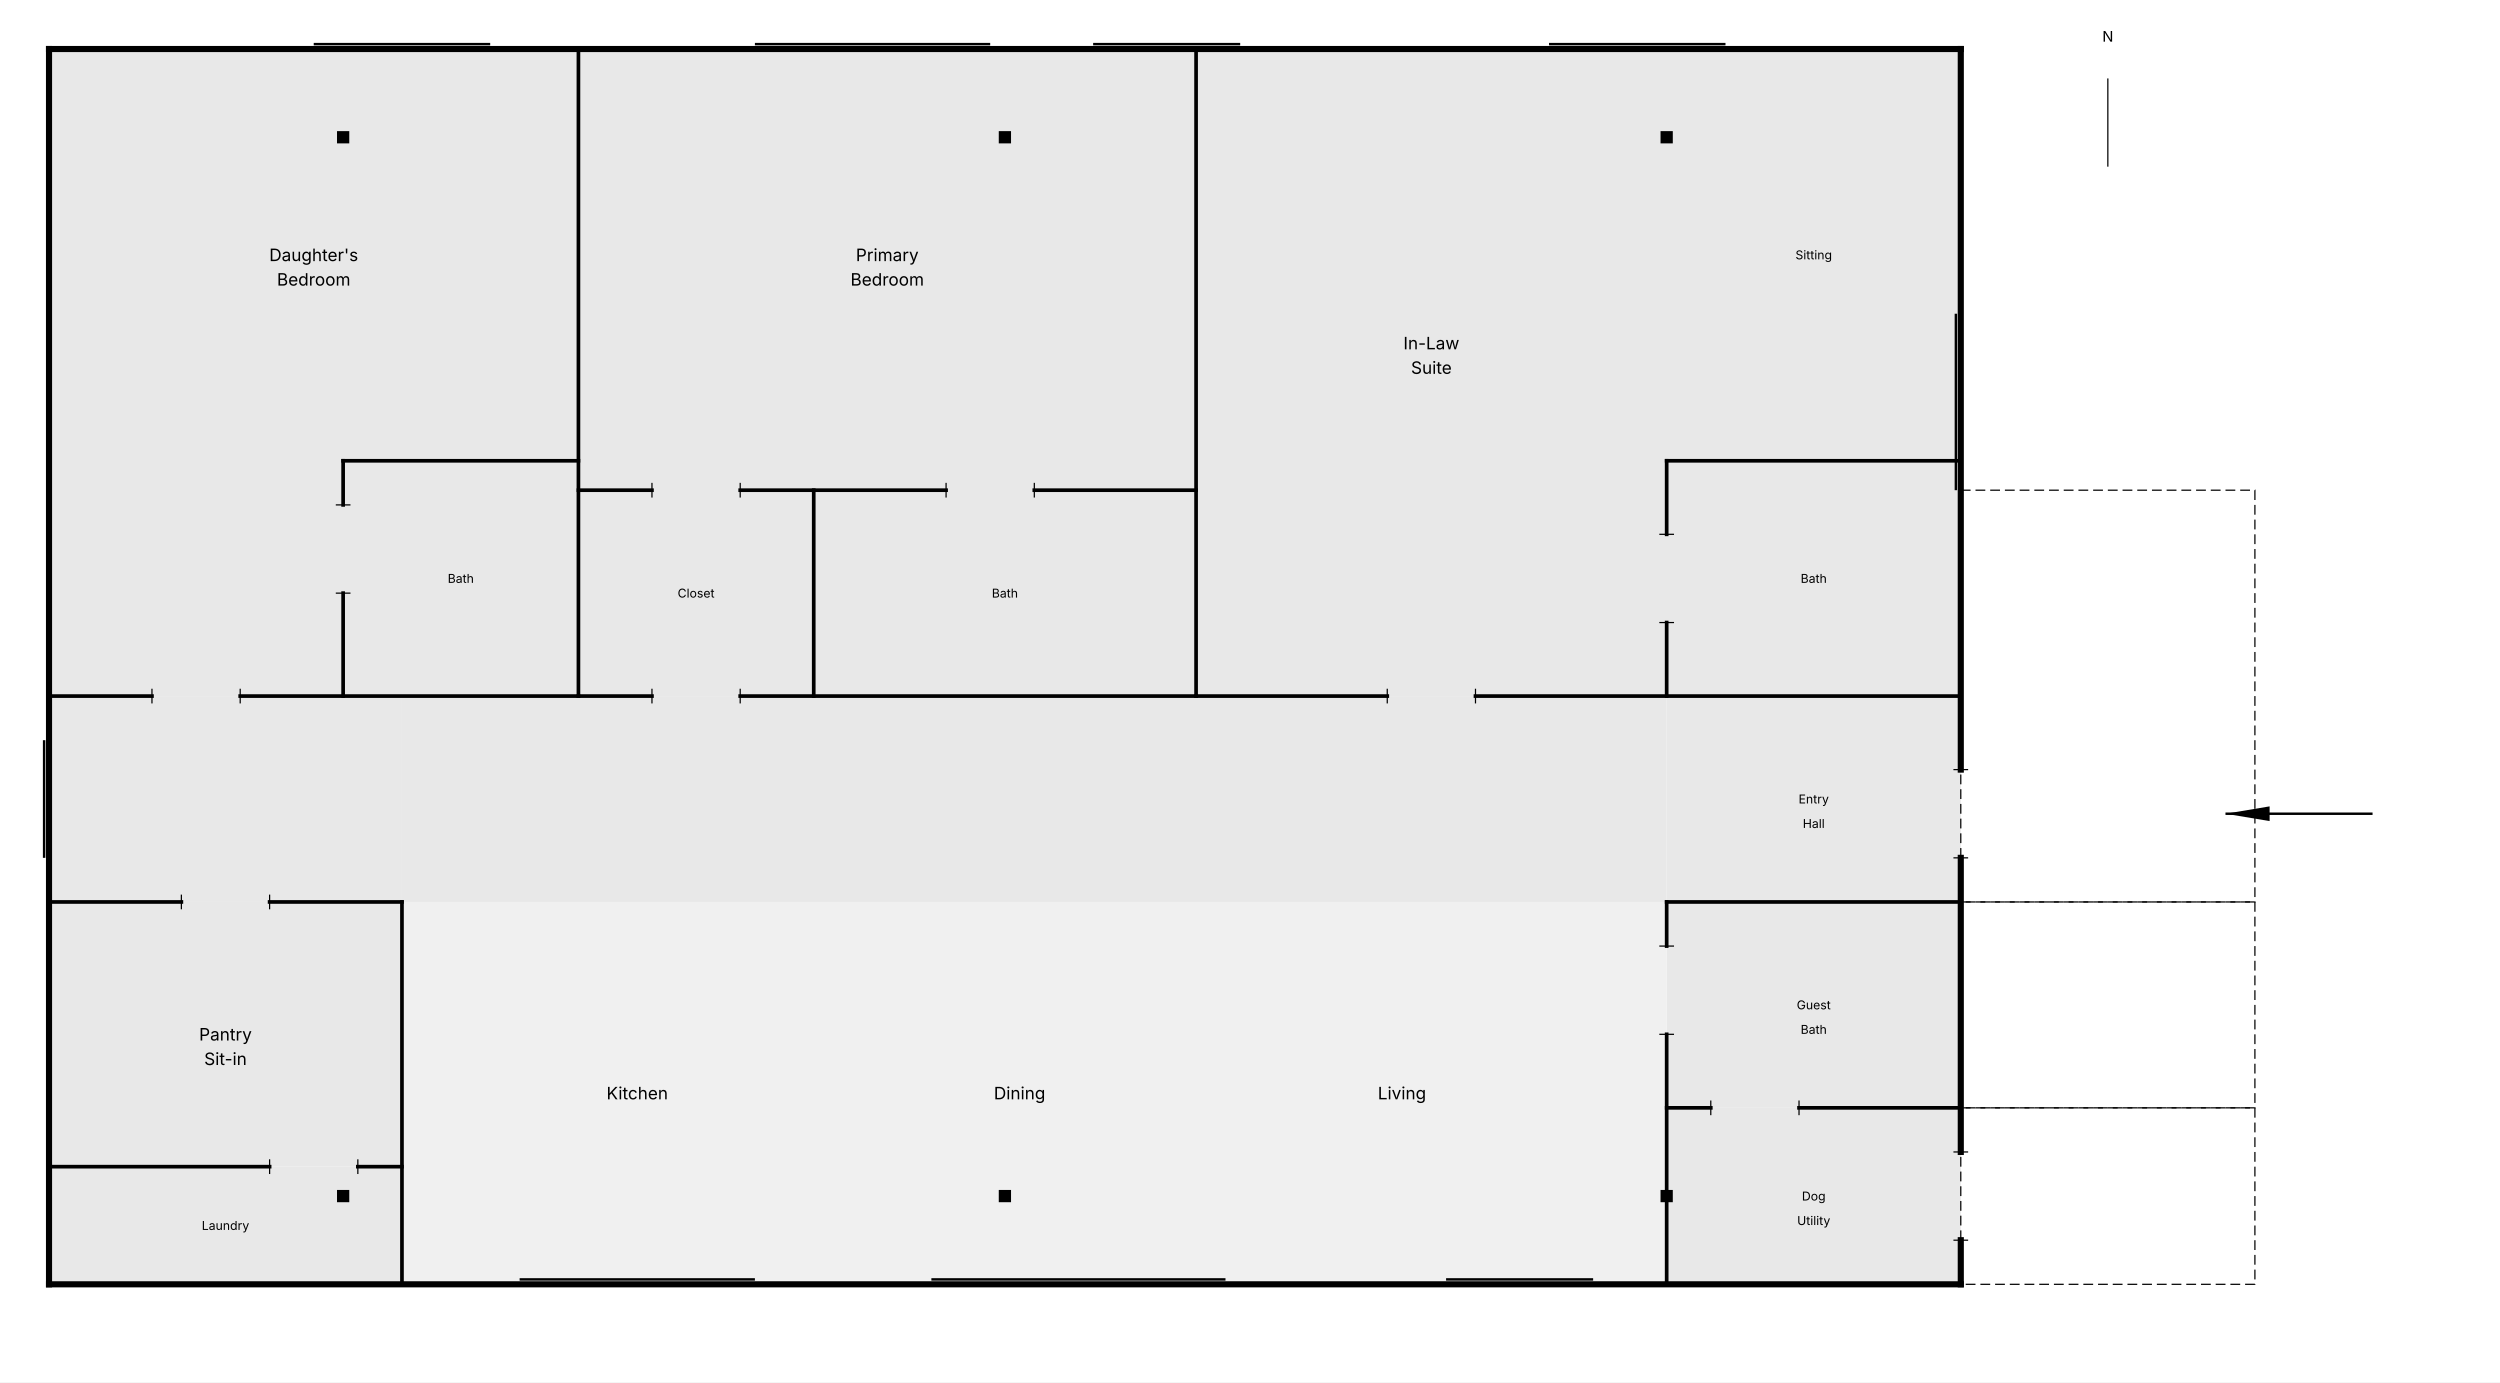
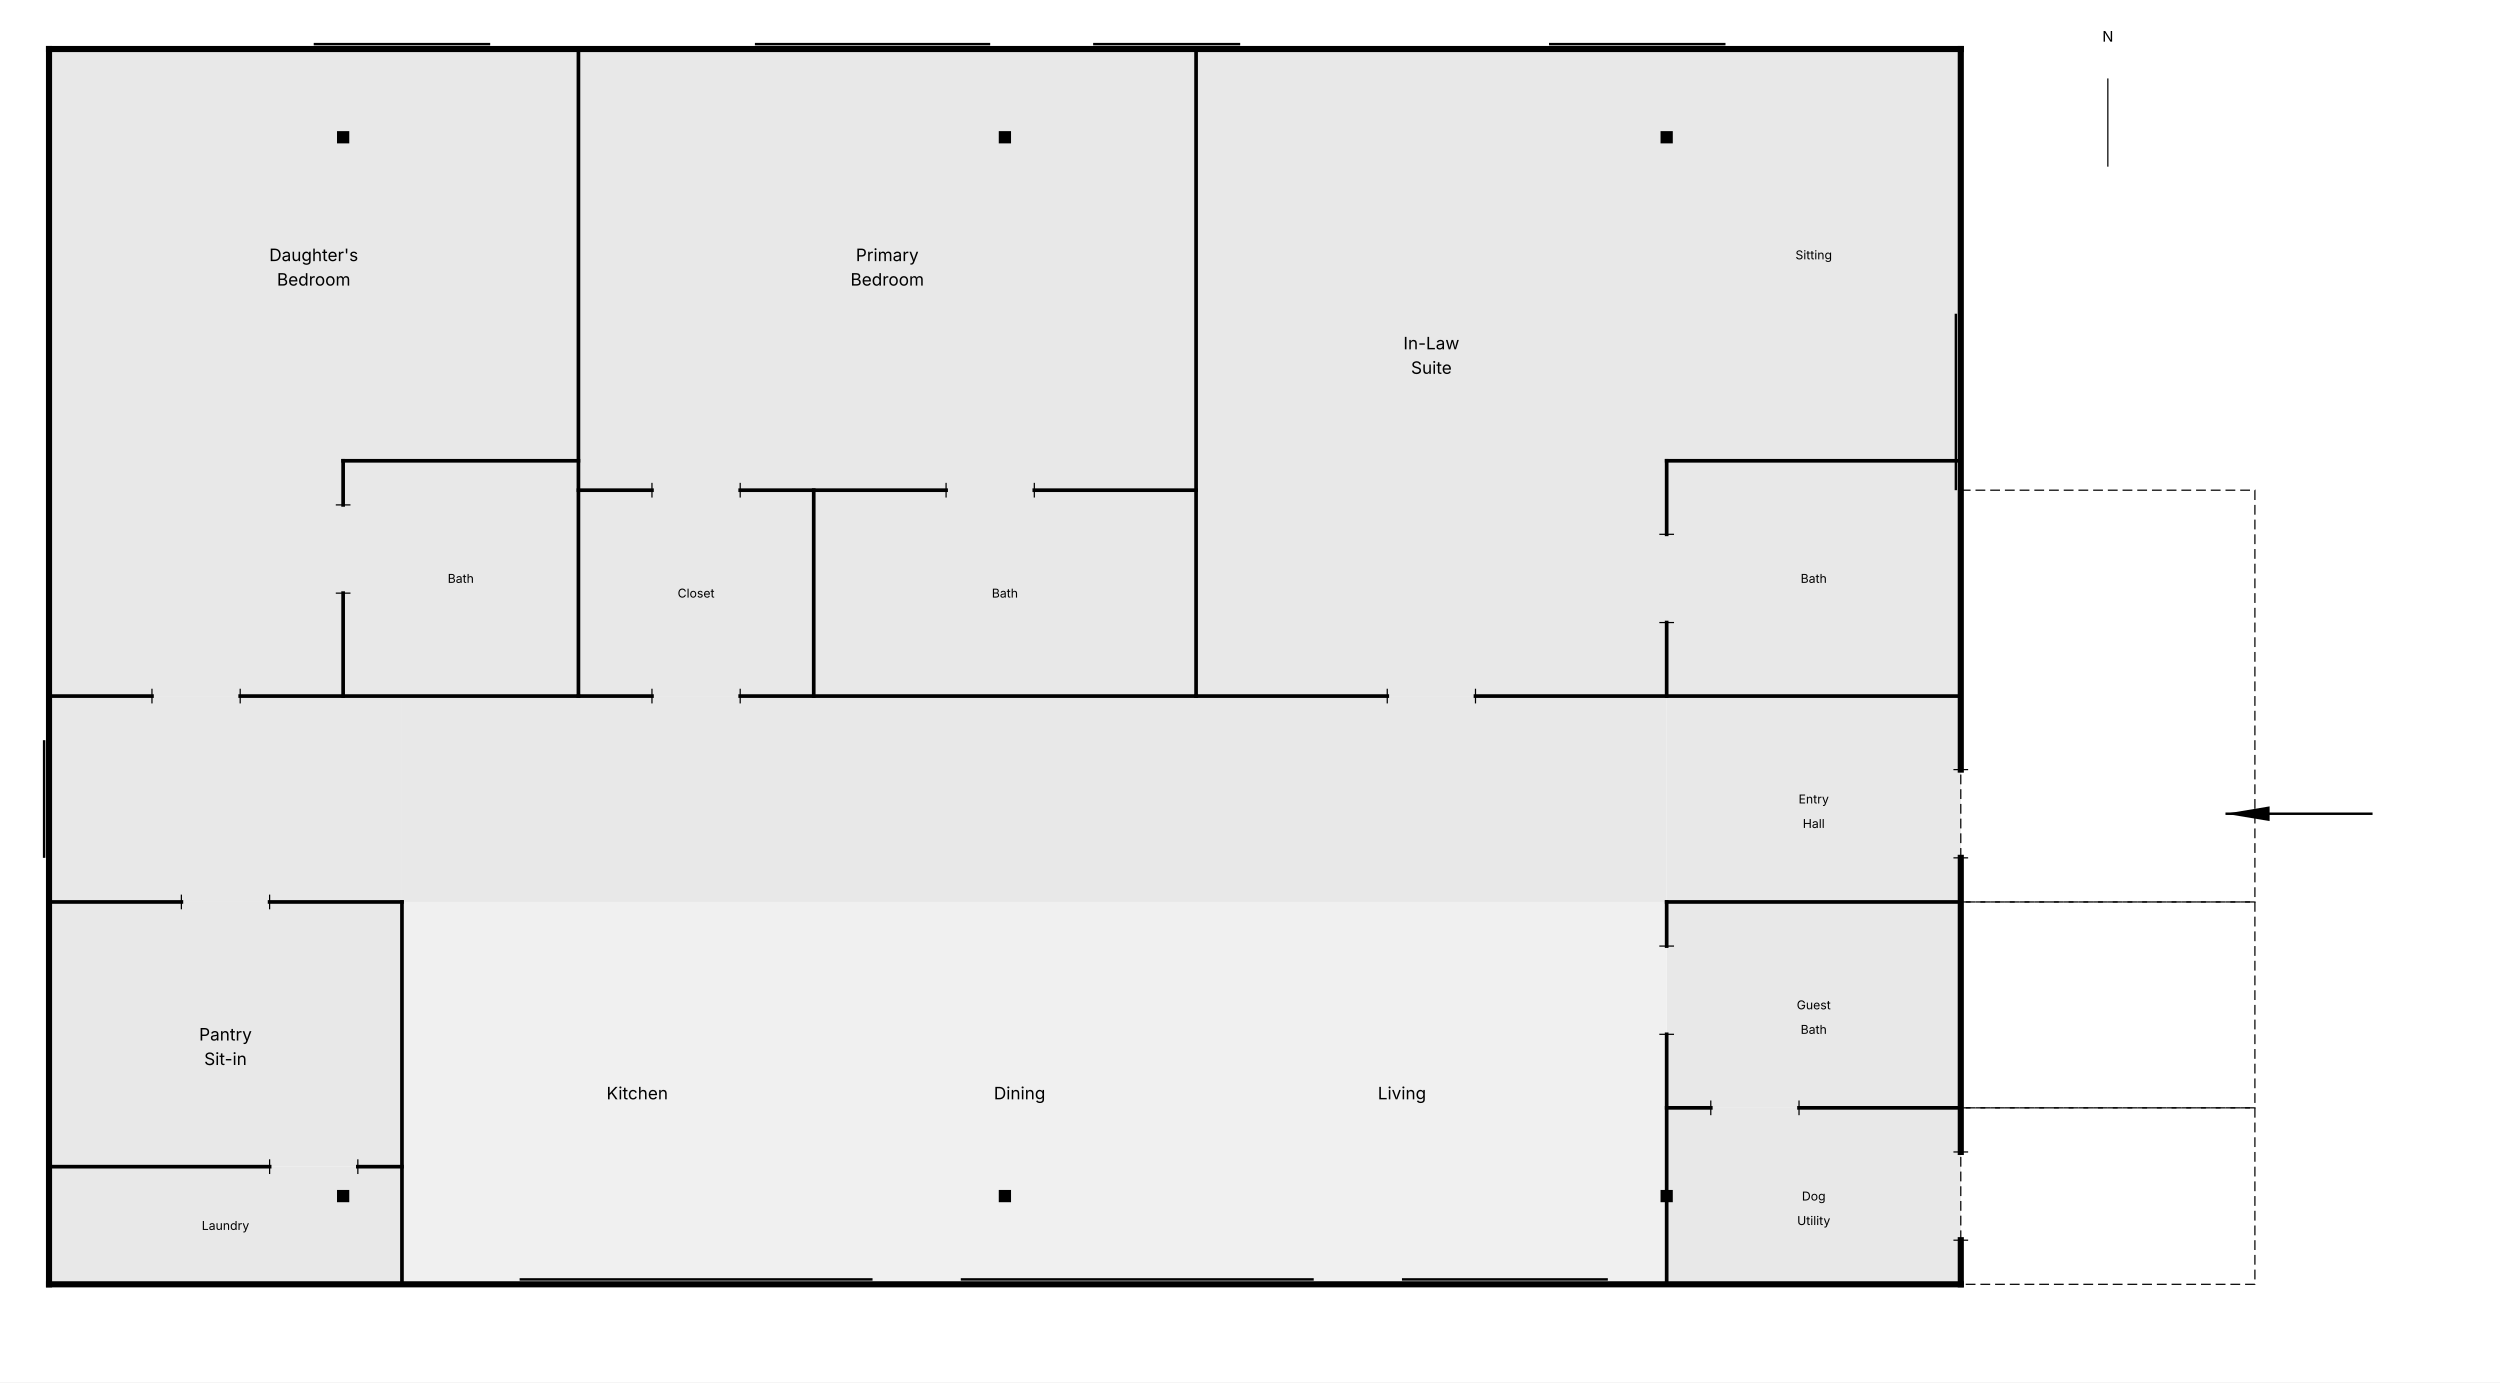
<svg xmlns="http://www.w3.org/2000/svg" viewBox="0 0 1020 564" width="1020" height="564">
  <rect x="0" y="0" width="1020" height="564" fill="white" />
  <rect x="20" y="476" width="144" height="48" fill="#e8e8e8" />
  <rect x="20" y="368" width="144" height="108" fill="#e8e8e8" />
  <rect x="680" y="452" width="120" height="72" fill="#e8e8e8" />
  <rect x="680" y="368" width="120" height="84" fill="#e8e8e8" />
  <rect x="20" y="284" width="144" height="84" fill="#e8e8e8" />
  <rect x="164" y="284" width="516" height="84" fill="#e8e8e8" />
  <rect x="680" y="284" width="120" height="84" fill="#e8e8e8" />
  <rect x="20" y="20" width="216" height="264" fill="#e8e8e8" />
  <rect x="236" y="20" width="252" height="264" fill="#e8e8e8" />
  <rect x="488" y="20" width="312" height="264" fill="#e8e8e8" />
  <rect x="164" y="368" width="516" height="156" fill="#f0f0f0" />
  <rect x="800" y="452" width="120" height="72" fill="none" stroke="black" stroke-width="0.5" stroke-dasharray="4 2" />
  <rect x="800" y="368" width="120" height="84" fill="none" stroke="black" stroke-width="0.5" stroke-dasharray="4 2" />
  <rect x="800" y="200" width="120" height="168" fill="none" stroke="black" stroke-width="0.5" stroke-dasharray="4 2" />
  <line x1="20" y1="524" x2="800" y2="524" stroke="black" stroke-width="2.5" stroke-linecap="square" />
  <line x1="800" y1="524" x2="800" y2="506" stroke="black" stroke-width="2.5" stroke-linecap="square" />
  <line x1="800" y1="470" x2="800" y2="350" stroke="black" stroke-width="2.5" stroke-linecap="square" />
  <line x1="800" y1="314" x2="800" y2="20" stroke="black" stroke-width="2.5" stroke-linecap="square" />
  <line x1="20" y1="20" x2="800" y2="20" stroke="black" stroke-width="2.5" stroke-linecap="square" />
  <line x1="20" y1="524" x2="20" y2="20" stroke="black" stroke-width="2.5" stroke-linecap="square" />
  <line x1="20" y1="284" x2="62" y2="284" stroke="black" stroke-width="1.5" stroke-linecap="square" />
  <line x1="98" y1="284" x2="236" y2="284" stroke="black" stroke-width="1.5" stroke-linecap="square" />
  <line x1="140" y1="284" x2="140" y2="242" stroke="black" stroke-width="1.5" stroke-linecap="square" />
  <line x1="140" y1="206" x2="140" y2="188" stroke="black" stroke-width="1.5" stroke-linecap="square" />
  <line x1="140" y1="188" x2="236" y2="188" stroke="black" stroke-width="1.5" stroke-linecap="square" />
  <line x1="236" y1="284" x2="236" y2="20" stroke="black" stroke-width="1.5" stroke-linecap="square" />
  <line x1="236" y1="284" x2="266" y2="284" stroke="black" stroke-width="1.5" stroke-linecap="square" />
  <line x1="302" y1="284" x2="488" y2="284" stroke="black" stroke-width="1.5" stroke-linecap="square" />
  <line x1="236" y1="200" x2="266" y2="200" stroke="black" stroke-width="1.5" stroke-linecap="square" />
  <line x1="302" y1="200" x2="386" y2="200" stroke="black" stroke-width="1.5" stroke-linecap="square" />
  <line x1="422" y1="200" x2="488" y2="200" stroke="black" stroke-width="1.5" stroke-linecap="square" />
  <line x1="332" y1="284" x2="332" y2="200" stroke="black" stroke-width="1.5" stroke-linecap="square" />
  <line x1="488" y1="284" x2="488" y2="20" stroke="black" stroke-width="1.5" stroke-linecap="square" />
  <line x1="488" y1="284" x2="566" y2="284" stroke="black" stroke-width="1.5" stroke-linecap="square" />
  <line x1="602" y1="284" x2="800" y2="284" stroke="black" stroke-width="1.5" stroke-linecap="square" />
  <line x1="680" y1="284" x2="680" y2="254" stroke="black" stroke-width="1.5" stroke-linecap="square" />
  <line x1="680" y1="218" x2="680" y2="188" stroke="black" stroke-width="1.5" stroke-linecap="square" />
  <line x1="680" y1="188" x2="800" y2="188" stroke="black" stroke-width="1.5" stroke-linecap="square" />
  <line x1="20" y1="476" x2="110" y2="476" stroke="black" stroke-width="1.5" stroke-linecap="square" />
  <line x1="146" y1="476" x2="164" y2="476" stroke="black" stroke-width="1.5" stroke-linecap="square" />
  <line x1="20" y1="368" x2="74" y2="368" stroke="black" stroke-width="1.5" stroke-linecap="square" />
  <line x1="110" y1="368" x2="164" y2="368" stroke="black" stroke-width="1.5" stroke-linecap="square" />
  <line x1="164" y1="524" x2="164" y2="368" stroke="black" stroke-width="1.5" stroke-linecap="square" />
  <line x1="680" y1="524" x2="680" y2="422" stroke="black" stroke-width="1.5" stroke-linecap="square" />
  <line x1="680" y1="386" x2="680" y2="368" stroke="black" stroke-width="1.5" stroke-linecap="square" />
  <line x1="680" y1="452" x2="698" y2="452" stroke="black" stroke-width="1.5" stroke-linecap="square" />
  <line x1="734" y1="452" x2="800" y2="452" stroke="black" stroke-width="1.5" stroke-linecap="square" />
  <line x1="680" y1="368" x2="800" y2="368" stroke="black" stroke-width="1.5" stroke-linecap="square" />
  <rect x="137.5" y="485.5" width="5" height="5" fill="black" />
  <rect x="407.5" y="485.5" width="5" height="5" fill="black" />
  <rect x="677.5" y="485.5" width="5" height="5" fill="black" />
  <rect x="137.5" y="53.5" width="5" height="5" fill="black" />
  <rect x="407.5" y="53.5" width="5" height="5" fill="black" />
  <rect x="677.5" y="53.5" width="5" height="5" fill="black" />
  <line x1="110" y1="473" x2="110" y2="479" stroke="black" stroke-width="0.5" />
  <line x1="146" y1="473" x2="146" y2="479" stroke="black" stroke-width="0.5" />
  <line x1="74" y1="365" x2="74" y2="371" stroke="black" stroke-width="0.5" />
  <line x1="110" y1="365" x2="110" y2="371" stroke="black" stroke-width="0.5" />
  <line x1="62" y1="281" x2="62" y2="287" stroke="black" stroke-width="0.5" />
  <line x1="98" y1="281" x2="98" y2="287" stroke="black" stroke-width="0.5" />
  <line x1="137" y1="206" x2="143" y2="206" stroke="black" stroke-width="0.5" />
  <line x1="137" y1="242" x2="143" y2="242" stroke="black" stroke-width="0.5" />
  <line x1="266" y1="197" x2="266" y2="203" stroke="black" stroke-width="0.5" />
  <line x1="302" y1="197" x2="302" y2="203" stroke="black" stroke-width="0.5" />
  <line x1="266" y1="281" x2="266" y2="287" stroke="black" stroke-width="0.5" />
  <line x1="302" y1="281" x2="302" y2="287" stroke="black" stroke-width="0.5" />
  <line x1="386" y1="197" x2="386" y2="203" stroke="black" stroke-width="0.5" />
  <line x1="422" y1="197" x2="422" y2="203" stroke="black" stroke-width="0.5" />
  <line x1="566" y1="281" x2="566" y2="287" stroke="black" stroke-width="0.5" />
  <line x1="602" y1="281" x2="602" y2="287" stroke="black" stroke-width="0.5" />
  <line x1="677" y1="218" x2="683" y2="218" stroke="black" stroke-width="0.5" />
  <line x1="677" y1="254" x2="683" y2="254" stroke="black" stroke-width="0.5" />
  <line x1="698" y1="449" x2="698" y2="455" stroke="black" stroke-width="0.5" />
  <line x1="734" y1="449" x2="734" y2="455" stroke="black" stroke-width="0.5" />
  <line x1="677" y1="386" x2="683" y2="386" stroke="black" stroke-width="0.5" />
  <line x1="677" y1="422" x2="683" y2="422" stroke="black" stroke-width="0.5" />
  <line x1="797" y1="470" x2="803" y2="470" stroke="black" stroke-width="0.5" />
  <line x1="797" y1="506" x2="803" y2="506" stroke="black" stroke-width="0.5" />
  <line x1="797" y1="314" x2="803" y2="314" stroke="black" stroke-width="0.5" />
  <line x1="797" y1="350" x2="803" y2="350" stroke="black" stroke-width="0.5" />
  <line x1="18" y1="302" x2="18" y2="350" stroke="black" stroke-width="1" />
  <line x1="128" y1="18" x2="200" y2="18" stroke="black" stroke-width="1" />
  <line x1="308" y1="18" x2="404" y2="18" stroke="black" stroke-width="1" />
  <line x1="446" y1="18" x2="506" y2="18" stroke="black" stroke-width="1" />
  <line x1="632" y1="18" x2="704" y2="18" stroke="black" stroke-width="1" />
-   <line x1="212" y1="522" x2="308" y2="522" stroke="black" stroke-width="1" />
-   <line x1="380" y1="522" x2="500" y2="522" stroke="black" stroke-width="1" />
-   <line x1="590" y1="522" x2="650" y2="522" stroke="black" stroke-width="1" />
+   <line x1="212" y1="522" x2="356" y2="522" stroke="black" stroke-width="1" />
+   <line x1="392" y1="522" x2="536" y2="522" stroke="black" stroke-width="1" />
+   <line x1="572" y1="522" x2="656" y2="522" stroke="black" stroke-width="1" />
  <line x1="798" y1="128" x2="798" y2="200" stroke="black" stroke-width="1" />
  <text x="128" y="104" font-family="Inter, system-ui, sans-serif" font-size="7" fill="black" text-anchor="middle" dominant-baseline="middle">Daughter's</text>
  <text x="128" y="114" font-family="Inter, system-ui, sans-serif" font-size="7" fill="black" text-anchor="middle" dominant-baseline="middle">Bedroom</text>
  <text x="188" y="236" font-family="Inter, system-ui, sans-serif" font-size="5" fill="black" text-anchor="middle" dominant-baseline="middle">Bath</text>
  <text x="362" y="104" font-family="Inter, system-ui, sans-serif" font-size="7" fill="black" text-anchor="middle" dominant-baseline="middle">Primary</text>
  <text x="362" y="114" font-family="Inter, system-ui, sans-serif" font-size="7" fill="black" text-anchor="middle" dominant-baseline="middle">Bedroom</text>
  <text x="284" y="242" font-family="Inter, system-ui, sans-serif" font-size="5" fill="black" text-anchor="middle" dominant-baseline="middle">Closet</text>
  <text x="410" y="242" font-family="Inter, system-ui, sans-serif" font-size="5" fill="black" text-anchor="middle" dominant-baseline="middle">Bath</text>
  <text x="584" y="140" font-family="Inter, system-ui, sans-serif" font-size="7" fill="black" text-anchor="middle" dominant-baseline="middle">In-Law</text>
  <text x="584" y="150" font-family="Inter, system-ui, sans-serif" font-size="7" fill="black" text-anchor="middle" dominant-baseline="middle">Suite</text>
  <text x="740" y="236" font-family="Inter, system-ui, sans-serif" font-size="5" fill="black" text-anchor="middle" dominant-baseline="middle">Bath</text>
  <text x="740" y="104" font-family="Inter, system-ui, sans-serif" font-size="5" fill="black" text-anchor="middle" dominant-baseline="middle">Sitting</text>
  <text x="92" y="500" font-family="Inter, system-ui, sans-serif" font-size="5" fill="black" text-anchor="middle" dominant-baseline="middle">Laundry</text>
  <text x="92" y="422" font-family="Inter, system-ui, sans-serif" font-size="7" fill="black" text-anchor="middle" dominant-baseline="middle">Pantry</text>
  <text x="92" y="432" font-family="Inter, system-ui, sans-serif" font-size="7" fill="black" text-anchor="middle" dominant-baseline="middle">Sit-in</text>
  <text x="740" y="488" font-family="Inter, system-ui, sans-serif" font-size="5" fill="black" text-anchor="middle" dominant-baseline="middle">Dog</text>
  <text x="740" y="498" font-family="Inter, system-ui, sans-serif" font-size="5" fill="black" text-anchor="middle" dominant-baseline="middle">Utility</text>
  <text x="740" y="410" font-family="Inter, system-ui, sans-serif" font-size="5" fill="black" text-anchor="middle" dominant-baseline="middle">Guest</text>
  <text x="740" y="420" font-family="Inter, system-ui, sans-serif" font-size="5" fill="black" text-anchor="middle" dominant-baseline="middle">Bath</text>
  <text x="740" y="326" font-family="Inter, system-ui, sans-serif" font-size="5" fill="black" text-anchor="middle" dominant-baseline="middle">Entry</text>
  <text x="740" y="336" font-family="Inter, system-ui, sans-serif" font-size="5" fill="black" text-anchor="middle" dominant-baseline="middle">Hall</text>
  <text x="260" y="446" font-family="Inter, system-ui, sans-serif" font-size="7" fill="black" text-anchor="middle" dominant-baseline="middle">Kitchen</text>
  <text x="416" y="446" font-family="Inter, system-ui, sans-serif" font-size="7" fill="black" text-anchor="middle" dominant-baseline="middle">Dining</text>
  <text x="572" y="446" font-family="Inter, system-ui, sans-serif" font-size="7" fill="black" text-anchor="middle" dominant-baseline="middle">Living</text>
  <line x1="968" y1="332" x2="908" y2="332" stroke="black" stroke-width="1" />
  <polygon points="908,332 926,329 926,335" fill="black" />
  <line x1="860" y1="68" x2="860" y2="32" stroke="black" stroke-width="0.5" />
  <text x="860" y="17" font-family="Inter, system-ui, sans-serif" font-size="6" fill="black" text-anchor="middle">N</text>
</svg>
